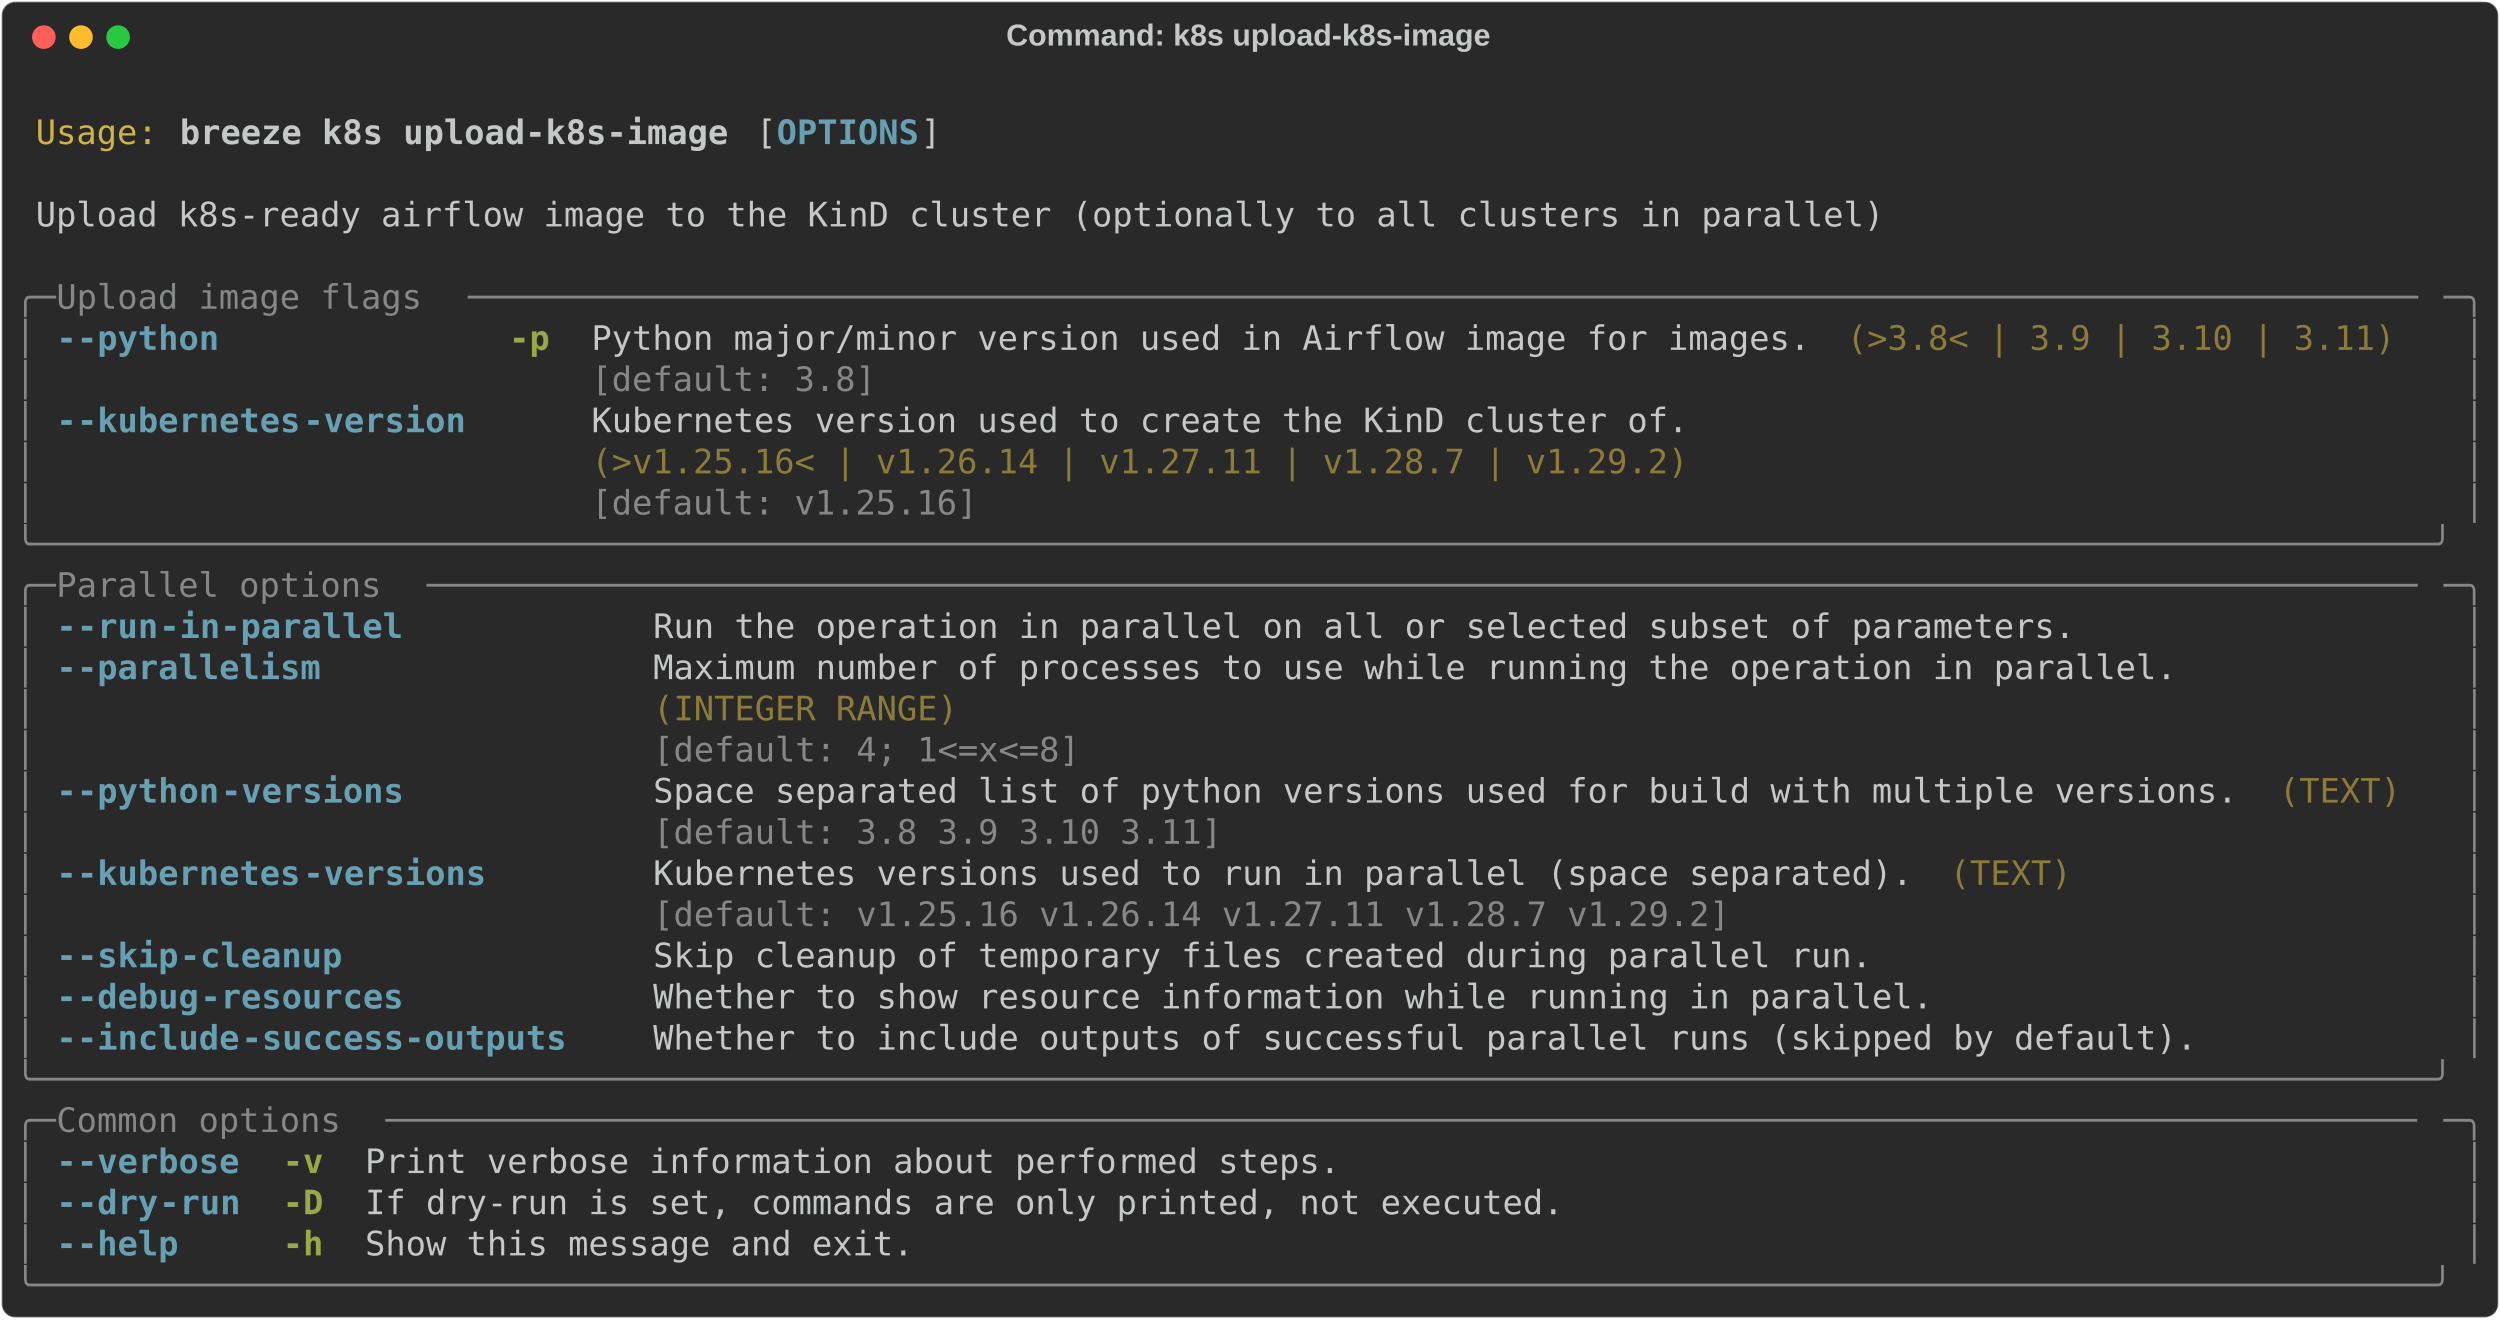
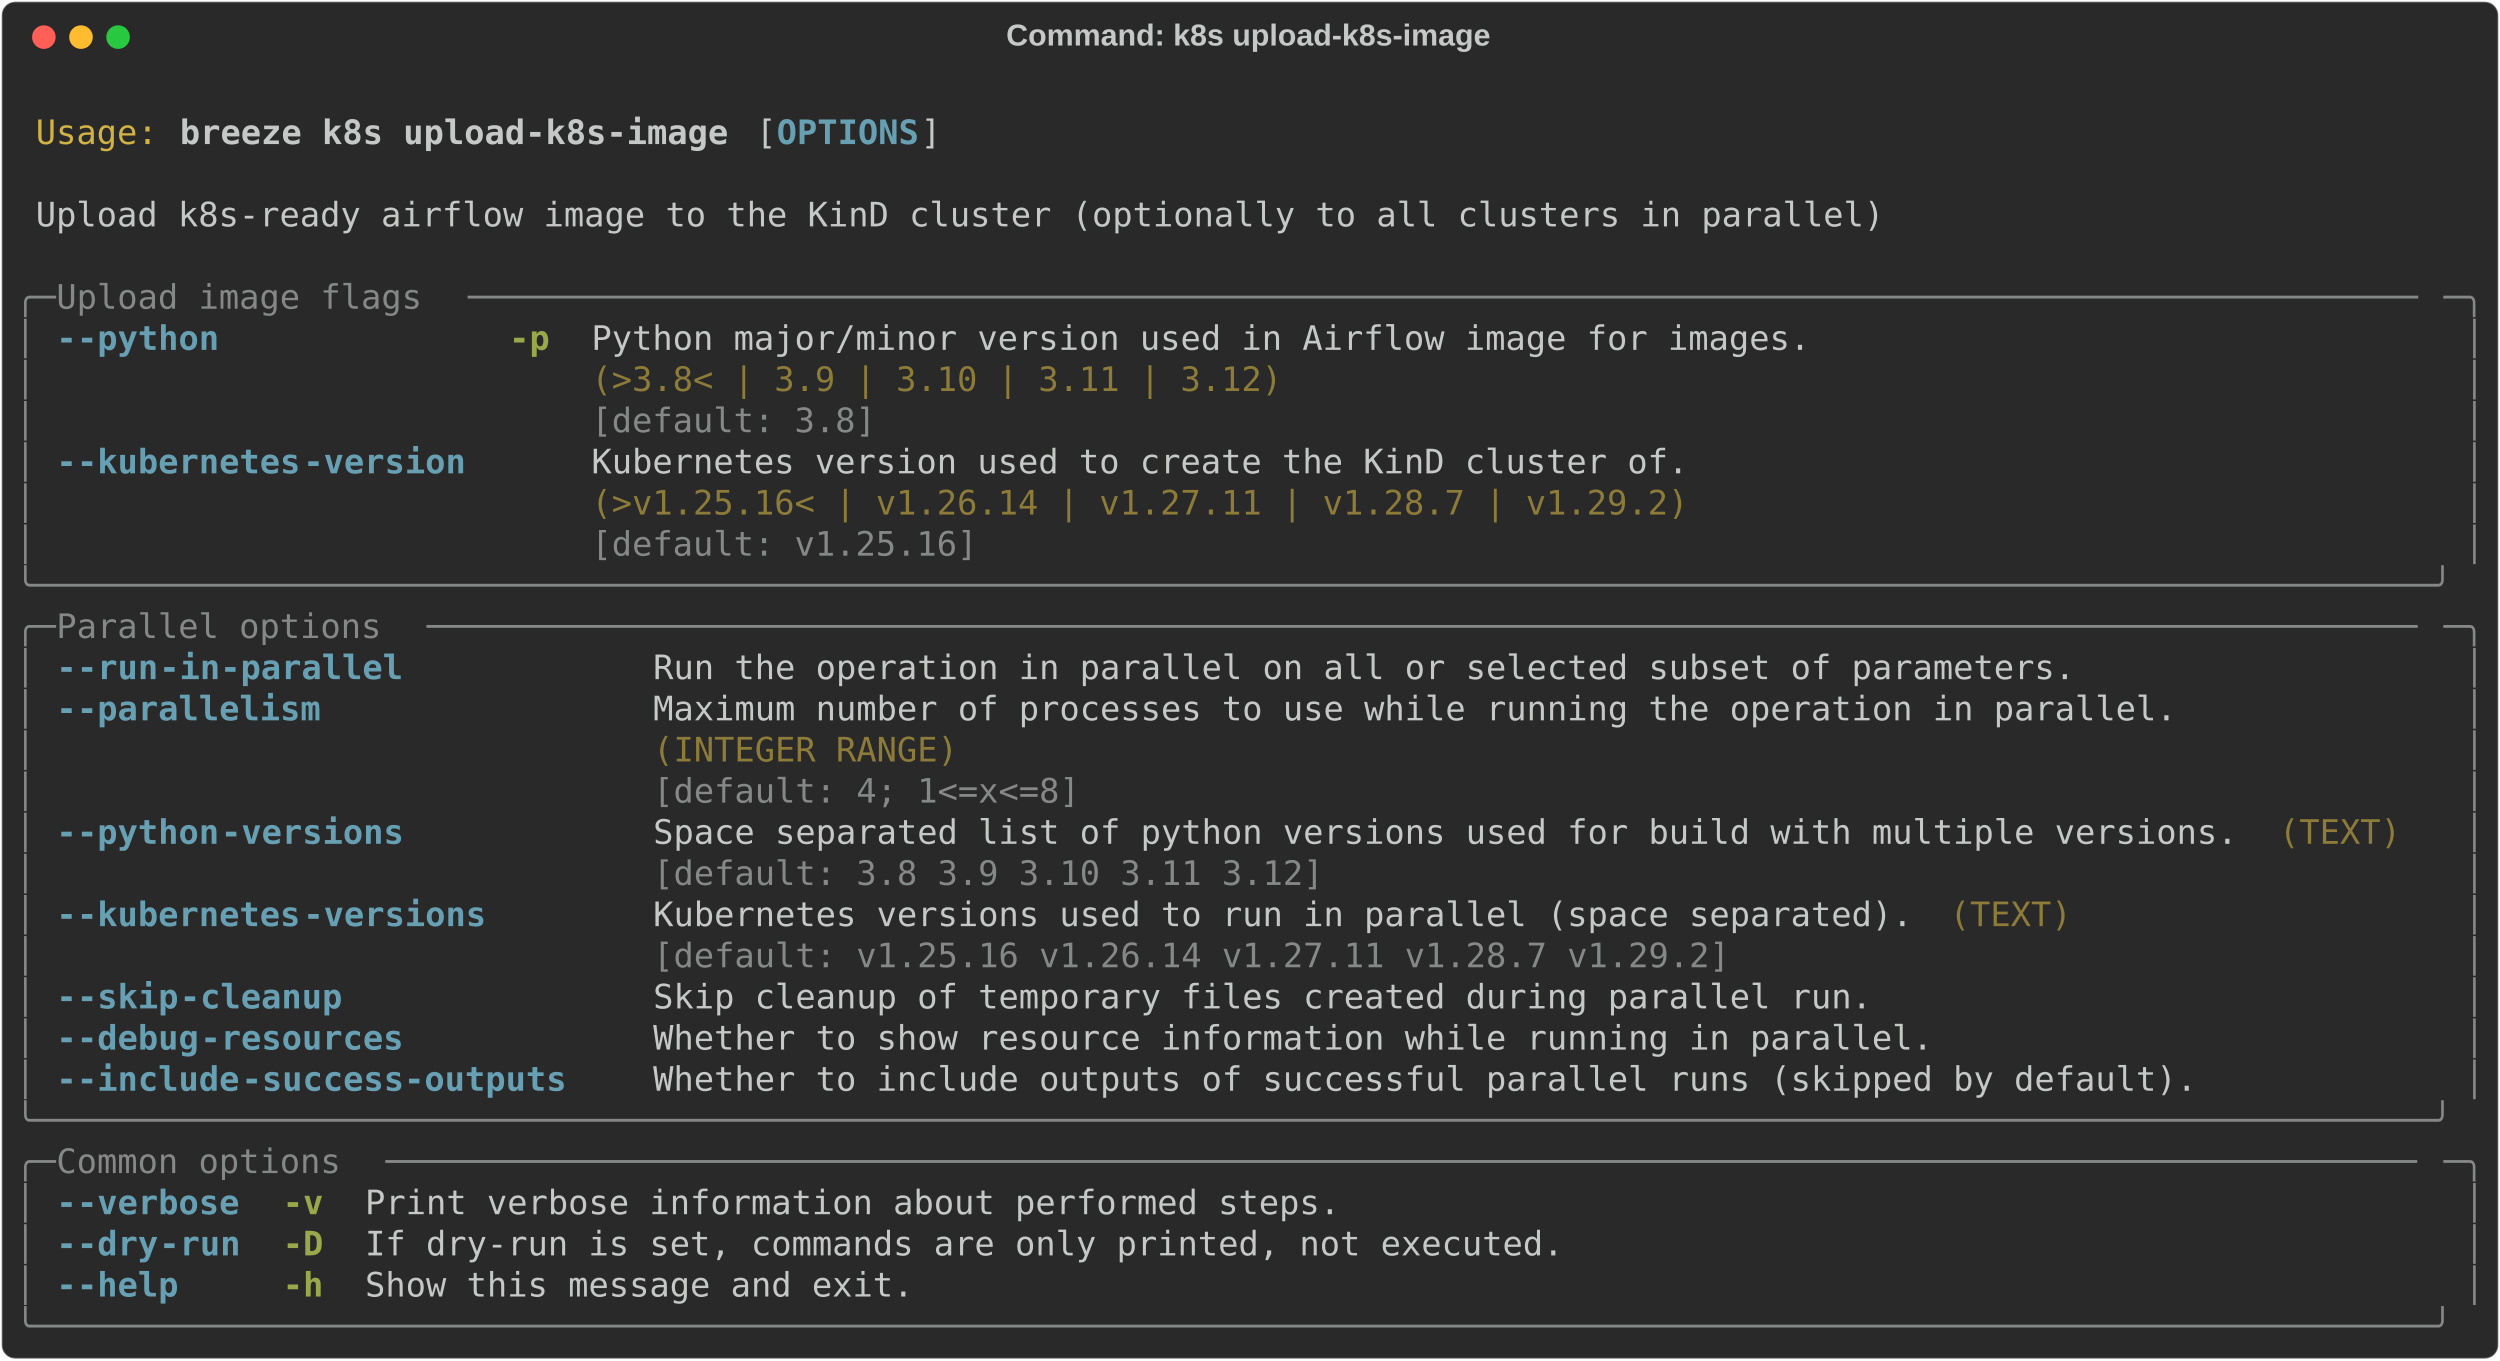
- <svg xmlns="http://www.w3.org/2000/svg" class="rich-terminal" viewBox="0 0 1482 782.0">
+ <svg xmlns="http://www.w3.org/2000/svg" class="rich-terminal" viewBox="0 0 1482 806.4">
  <style>

    @font-face {
        font-family: "Fira Code";
        src: local("FiraCode-Regular"),
                url("https://cdnjs.cloudflare.com/ajax/libs/firacode/6.2.0/woff2/FiraCode-Regular.woff2") format("woff2"),
                url("https://cdnjs.cloudflare.com/ajax/libs/firacode/6.2.0/woff/FiraCode-Regular.woff") format("woff");
        font-style: normal;
        font-weight: 400;
    }
    @font-face {
        font-family: "Fira Code";
        src: local("FiraCode-Bold"),
                url("https://cdnjs.cloudflare.com/ajax/libs/firacode/6.2.0/woff2/FiraCode-Bold.woff2") format("woff2"),
                url("https://cdnjs.cloudflare.com/ajax/libs/firacode/6.2.0/woff/FiraCode-Bold.woff") format("woff");
        font-style: bold;
        font-weight: 700;
    }

    .breeze-k8s-upload-k8s-image-matrix {
        font-family: Fira Code, monospace;
        font-size: 20px;
        line-height: 24.4px;
        font-variant-east-asian: full-width;
    }

    .breeze-k8s-upload-k8s-image-title {
        font-size: 18px;
        font-weight: bold;
        font-family: arial;
    }

    .breeze-k8s-upload-k8s-image-r1 { fill: #c5c8c6 }
.breeze-k8s-upload-k8s-image-r2 { fill: #d0b344 }
.breeze-k8s-upload-k8s-image-r3 { fill: #c5c8c6;font-weight: bold }
.breeze-k8s-upload-k8s-image-r4 { fill: #68a0b3;font-weight: bold }
.breeze-k8s-upload-k8s-image-r5 { fill: #868887 }
.breeze-k8s-upload-k8s-image-r6 { fill: #98a84b;font-weight: bold }
.breeze-k8s-upload-k8s-image-r7 { fill: #8d7b39 }
    </style>
  <defs>
    <clipPath id="breeze-k8s-upload-k8s-image-clip-terminal">
-       <rect x="0" y="0" width="1463.0" height="731.0" />
+       <rect x="0" y="0" width="1463.0" height="755.4" />
    </clipPath>
    <clipPath id="breeze-k8s-upload-k8s-image-line-0">
      <rect x="0" y="1.5" width="1464" height="24.65" />
    </clipPath>
    <clipPath id="breeze-k8s-upload-k8s-image-line-1">
      <rect x="0" y="25.9" width="1464" height="24.65" />
    </clipPath>
    <clipPath id="breeze-k8s-upload-k8s-image-line-2">
      <rect x="0" y="50.3" width="1464" height="24.65" />
    </clipPath>
    <clipPath id="breeze-k8s-upload-k8s-image-line-3">
      <rect x="0" y="74.7" width="1464" height="24.65" />
    </clipPath>
    <clipPath id="breeze-k8s-upload-k8s-image-line-4">
      <rect x="0" y="99.1" width="1464" height="24.65" />
    </clipPath>
    <clipPath id="breeze-k8s-upload-k8s-image-line-5">
      <rect x="0" y="123.5" width="1464" height="24.65" />
    </clipPath>
    <clipPath id="breeze-k8s-upload-k8s-image-line-6">
      <rect x="0" y="147.9" width="1464" height="24.65" />
    </clipPath>
    <clipPath id="breeze-k8s-upload-k8s-image-line-7">
      <rect x="0" y="172.3" width="1464" height="24.65" />
    </clipPath>
    <clipPath id="breeze-k8s-upload-k8s-image-line-8">
      <rect x="0" y="196.7" width="1464" height="24.65" />
    </clipPath>
    <clipPath id="breeze-k8s-upload-k8s-image-line-9">
      <rect x="0" y="221.1" width="1464" height="24.65" />
    </clipPath>
    <clipPath id="breeze-k8s-upload-k8s-image-line-10">
      <rect x="0" y="245.5" width="1464" height="24.65" />
    </clipPath>
    <clipPath id="breeze-k8s-upload-k8s-image-line-11">
      <rect x="0" y="269.9" width="1464" height="24.65" />
    </clipPath>
    <clipPath id="breeze-k8s-upload-k8s-image-line-12">
      <rect x="0" y="294.3" width="1464" height="24.65" />
    </clipPath>
    <clipPath id="breeze-k8s-upload-k8s-image-line-13">
      <rect x="0" y="318.7" width="1464" height="24.65" />
    </clipPath>
    <clipPath id="breeze-k8s-upload-k8s-image-line-14">
      <rect x="0" y="343.1" width="1464" height="24.65" />
    </clipPath>
    <clipPath id="breeze-k8s-upload-k8s-image-line-15">
      <rect x="0" y="367.5" width="1464" height="24.65" />
    </clipPath>
    <clipPath id="breeze-k8s-upload-k8s-image-line-16">
      <rect x="0" y="391.9" width="1464" height="24.65" />
    </clipPath>
    <clipPath id="breeze-k8s-upload-k8s-image-line-17">
      <rect x="0" y="416.3" width="1464" height="24.65" />
    </clipPath>
    <clipPath id="breeze-k8s-upload-k8s-image-line-18">
      <rect x="0" y="440.7" width="1464" height="24.65" />
    </clipPath>
    <clipPath id="breeze-k8s-upload-k8s-image-line-19">
      <rect x="0" y="465.1" width="1464" height="24.65" />
    </clipPath>
    <clipPath id="breeze-k8s-upload-k8s-image-line-20">
      <rect x="0" y="489.5" width="1464" height="24.65" />
    </clipPath>
    <clipPath id="breeze-k8s-upload-k8s-image-line-21">
      <rect x="0" y="513.9" width="1464" height="24.65" />
    </clipPath>
    <clipPath id="breeze-k8s-upload-k8s-image-line-22">
      <rect x="0" y="538.3" width="1464" height="24.65" />
    </clipPath>
    <clipPath id="breeze-k8s-upload-k8s-image-line-23">
      <rect x="0" y="562.7" width="1464" height="24.65" />
    </clipPath>
    <clipPath id="breeze-k8s-upload-k8s-image-line-24">
      <rect x="0" y="587.1" width="1464" height="24.65" />
    </clipPath>
    <clipPath id="breeze-k8s-upload-k8s-image-line-25">
      <rect x="0" y="611.5" width="1464" height="24.65" />
    </clipPath>
    <clipPath id="breeze-k8s-upload-k8s-image-line-26">
      <rect x="0" y="635.9" width="1464" height="24.65" />
    </clipPath>
    <clipPath id="breeze-k8s-upload-k8s-image-line-27">
      <rect x="0" y="660.3" width="1464" height="24.65" />
    </clipPath>
    <clipPath id="breeze-k8s-upload-k8s-image-line-28">
      <rect x="0" y="684.7" width="1464" height="24.65" />
    </clipPath>
+     <clipPath id="breeze-k8s-upload-k8s-image-line-29">
+       <rect x="0" y="709.1" width="1464" height="24.65" />
+     </clipPath>
  </defs>
-   <rect fill="#292929" stroke="rgba(255,255,255,0.35)" stroke-width="1" x="1" y="1" width="1480" height="780" rx="8" />
+   <rect fill="#292929" stroke="rgba(255,255,255,0.35)" stroke-width="1" x="1" y="1" width="1480" height="804.4" rx="8" />
  <text class="breeze-k8s-upload-k8s-image-title" fill="#c5c8c6" text-anchor="middle" x="740" y="27">Command: k8s upload-k8s-image</text>
  <g transform="translate(26,22)">
    <circle cx="0" cy="0" r="7" fill="#ff5f57" />
    <circle cx="22" cy="0" r="7" fill="#febc2e" />
    <circle cx="44" cy="0" r="7" fill="#28c840" />
  </g>
  <g transform="translate(9, 41)" clip-path="url(#breeze-k8s-upload-k8s-image-clip-terminal)">
    <g class="breeze-k8s-upload-k8s-image-matrix">
      <text class="breeze-k8s-upload-k8s-image-r1" x="1464" y="20" textLength="12.2" clip-path="url(#breeze-k8s-upload-k8s-image-line-0)">
</text>
      <text class="breeze-k8s-upload-k8s-image-r2" x="12.2" y="44.4" textLength="73.2" clip-path="url(#breeze-k8s-upload-k8s-image-line-1)">Usage:</text>
      <text class="breeze-k8s-upload-k8s-image-r3" x="97.6" y="44.4" textLength="329.4" clip-path="url(#breeze-k8s-upload-k8s-image-line-1)">breeze k8s upload-k8s-image</text>
      <text class="breeze-k8s-upload-k8s-image-r1" x="439.2" y="44.4" textLength="12.2" clip-path="url(#breeze-k8s-upload-k8s-image-line-1)">[</text>
      <text class="breeze-k8s-upload-k8s-image-r4" x="451.4" y="44.4" textLength="85.4" clip-path="url(#breeze-k8s-upload-k8s-image-line-1)">OPTIONS</text>
      <text class="breeze-k8s-upload-k8s-image-r1" x="536.8" y="44.4" textLength="12.2" clip-path="url(#breeze-k8s-upload-k8s-image-line-1)">]</text>
      <text class="breeze-k8s-upload-k8s-image-r1" x="1464" y="44.4" textLength="12.2" clip-path="url(#breeze-k8s-upload-k8s-image-line-1)">
</text>
      <text class="breeze-k8s-upload-k8s-image-r1" x="1464" y="68.8" textLength="12.2" clip-path="url(#breeze-k8s-upload-k8s-image-line-2)">
</text>
      <text class="breeze-k8s-upload-k8s-image-r1" x="12.2" y="93.2" textLength="1110.2" clip-path="url(#breeze-k8s-upload-k8s-image-line-3)">Upload k8s-ready airflow image to the KinD cluster (optionally to all clusters in parallel)</text>
      <text class="breeze-k8s-upload-k8s-image-r1" x="1464" y="93.2" textLength="12.2" clip-path="url(#breeze-k8s-upload-k8s-image-line-3)">
</text>
      <text class="breeze-k8s-upload-k8s-image-r1" x="1464" y="117.6" textLength="12.2" clip-path="url(#breeze-k8s-upload-k8s-image-line-4)">
</text>
      <text class="breeze-k8s-upload-k8s-image-r5" x="0" y="142" textLength="24.4" clip-path="url(#breeze-k8s-upload-k8s-image-line-5)">╭─</text>
      <text class="breeze-k8s-upload-k8s-image-r5" x="24.4" y="142" textLength="244" clip-path="url(#breeze-k8s-upload-k8s-image-line-5)"> Upload image flags </text>
      <text class="breeze-k8s-upload-k8s-image-r5" x="268.4" y="142" textLength="1171.2" clip-path="url(#breeze-k8s-upload-k8s-image-line-5)">────────────────────────────────────────────────────────────────────────────────────────────────</text>
      <text class="breeze-k8s-upload-k8s-image-r5" x="1439.6" y="142" textLength="24.4" clip-path="url(#breeze-k8s-upload-k8s-image-line-5)">─╮</text>
      <text class="breeze-k8s-upload-k8s-image-r1" x="1464" y="142" textLength="12.2" clip-path="url(#breeze-k8s-upload-k8s-image-line-5)">
</text>
      <text class="breeze-k8s-upload-k8s-image-r5" x="0" y="166.4" textLength="12.2" clip-path="url(#breeze-k8s-upload-k8s-image-line-6)">│</text>
      <text class="breeze-k8s-upload-k8s-image-r4" x="24.4" y="166.4" textLength="12.2" clip-path="url(#breeze-k8s-upload-k8s-image-line-6)">-</text>
      <text class="breeze-k8s-upload-k8s-image-r4" x="36.6" y="166.4" textLength="85.4" clip-path="url(#breeze-k8s-upload-k8s-image-line-6)">-python</text>
      <text class="breeze-k8s-upload-k8s-image-r6" x="292.8" y="166.4" textLength="24.4" clip-path="url(#breeze-k8s-upload-k8s-image-line-6)">-p</text>
      <text class="breeze-k8s-upload-k8s-image-r1" x="341.6" y="166.4" textLength="732" clip-path="url(#breeze-k8s-upload-k8s-image-line-6)">Python major/minor version used in Airflow image for images.</text>
-       <text class="breeze-k8s-upload-k8s-image-r7" x="1085.8" y="166.4" textLength="329.4" clip-path="url(#breeze-k8s-upload-k8s-image-line-6)">(&gt;3.8&lt; | 3.9 | 3.10 | 3.11)</text>
      <text class="breeze-k8s-upload-k8s-image-r5" x="1451.8" y="166.4" textLength="12.2" clip-path="url(#breeze-k8s-upload-k8s-image-line-6)">│</text>
      <text class="breeze-k8s-upload-k8s-image-r1" x="1464" y="166.4" textLength="12.2" clip-path="url(#breeze-k8s-upload-k8s-image-line-6)">
</text>
      <text class="breeze-k8s-upload-k8s-image-r5" x="0" y="190.8" textLength="12.2" clip-path="url(#breeze-k8s-upload-k8s-image-line-7)">│</text>
-       <text class="breeze-k8s-upload-k8s-image-r5" x="341.6" y="190.8" textLength="732" clip-path="url(#breeze-k8s-upload-k8s-image-line-7)">[default: 3.8]                                              </text>
+       <text class="breeze-k8s-upload-k8s-image-r7" x="341.6" y="190.8" textLength="732" clip-path="url(#breeze-k8s-upload-k8s-image-line-7)">(&gt;3.8&lt; | 3.9 | 3.10 | 3.11 | 3.12)                          </text>
      <text class="breeze-k8s-upload-k8s-image-r5" x="1451.8" y="190.8" textLength="12.2" clip-path="url(#breeze-k8s-upload-k8s-image-line-7)">│</text>
      <text class="breeze-k8s-upload-k8s-image-r1" x="1464" y="190.8" textLength="12.2" clip-path="url(#breeze-k8s-upload-k8s-image-line-7)">
</text>
      <text class="breeze-k8s-upload-k8s-image-r5" x="0" y="215.2" textLength="12.2" clip-path="url(#breeze-k8s-upload-k8s-image-line-8)">│</text>
-       <text class="breeze-k8s-upload-k8s-image-r4" x="24.4" y="215.2" textLength="12.2" clip-path="url(#breeze-k8s-upload-k8s-image-line-8)">-</text>
-       <text class="breeze-k8s-upload-k8s-image-r4" x="36.6" y="215.2" textLength="134.2" clip-path="url(#breeze-k8s-upload-k8s-image-line-8)">-kubernetes</text>
-       <text class="breeze-k8s-upload-k8s-image-r4" x="170.8" y="215.2" textLength="97.6" clip-path="url(#breeze-k8s-upload-k8s-image-line-8)">-version</text>
-       <text class="breeze-k8s-upload-k8s-image-r1" x="341.6" y="215.2" textLength="658.8" clip-path="url(#breeze-k8s-upload-k8s-image-line-8)">Kubernetes version used to create the KinD cluster of.</text>
+       <text class="breeze-k8s-upload-k8s-image-r5" x="341.6" y="215.2" textLength="732" clip-path="url(#breeze-k8s-upload-k8s-image-line-8)">[default: 3.8]                                              </text>
      <text class="breeze-k8s-upload-k8s-image-r5" x="1451.8" y="215.2" textLength="12.2" clip-path="url(#breeze-k8s-upload-k8s-image-line-8)">│</text>
      <text class="breeze-k8s-upload-k8s-image-r1" x="1464" y="215.2" textLength="12.2" clip-path="url(#breeze-k8s-upload-k8s-image-line-8)">
</text>
      <text class="breeze-k8s-upload-k8s-image-r5" x="0" y="239.6" textLength="12.2" clip-path="url(#breeze-k8s-upload-k8s-image-line-9)">│</text>
-       <text class="breeze-k8s-upload-k8s-image-r7" x="341.6" y="239.6" textLength="658.8" clip-path="url(#breeze-k8s-upload-k8s-image-line-9)">(&gt;v1.25.16&lt; | v1.26.14 | v1.27.11 | v1.28.7 | v1.29.2)</text>
+       <text class="breeze-k8s-upload-k8s-image-r4" x="24.4" y="239.6" textLength="12.2" clip-path="url(#breeze-k8s-upload-k8s-image-line-9)">-</text>
+       <text class="breeze-k8s-upload-k8s-image-r4" x="36.6" y="239.6" textLength="134.2" clip-path="url(#breeze-k8s-upload-k8s-image-line-9)">-kubernetes</text>
+       <text class="breeze-k8s-upload-k8s-image-r4" x="170.8" y="239.6" textLength="97.6" clip-path="url(#breeze-k8s-upload-k8s-image-line-9)">-version</text>
+       <text class="breeze-k8s-upload-k8s-image-r1" x="341.6" y="239.6" textLength="658.8" clip-path="url(#breeze-k8s-upload-k8s-image-line-9)">Kubernetes version used to create the KinD cluster of.</text>
      <text class="breeze-k8s-upload-k8s-image-r5" x="1451.8" y="239.6" textLength="12.2" clip-path="url(#breeze-k8s-upload-k8s-image-line-9)">│</text>
      <text class="breeze-k8s-upload-k8s-image-r1" x="1464" y="239.6" textLength="12.2" clip-path="url(#breeze-k8s-upload-k8s-image-line-9)">
</text>
      <text class="breeze-k8s-upload-k8s-image-r5" x="0" y="264" textLength="12.2" clip-path="url(#breeze-k8s-upload-k8s-image-line-10)">│</text>
-       <text class="breeze-k8s-upload-k8s-image-r5" x="341.6" y="264" textLength="658.8" clip-path="url(#breeze-k8s-upload-k8s-image-line-10)">[default: v1.25.16]                                   </text>
+       <text class="breeze-k8s-upload-k8s-image-r7" x="341.6" y="264" textLength="658.8" clip-path="url(#breeze-k8s-upload-k8s-image-line-10)">(&gt;v1.25.16&lt; | v1.26.14 | v1.27.11 | v1.28.7 | v1.29.2)</text>
      <text class="breeze-k8s-upload-k8s-image-r5" x="1451.8" y="264" textLength="12.2" clip-path="url(#breeze-k8s-upload-k8s-image-line-10)">│</text>
      <text class="breeze-k8s-upload-k8s-image-r1" x="1464" y="264" textLength="12.2" clip-path="url(#breeze-k8s-upload-k8s-image-line-10)">
</text>
-       <text class="breeze-k8s-upload-k8s-image-r5" x="0" y="288.4" textLength="1464" clip-path="url(#breeze-k8s-upload-k8s-image-line-11)">╰──────────────────────────────────────────────────────────────────────────────────────────────────────────────────────╯</text>
+       <text class="breeze-k8s-upload-k8s-image-r5" x="0" y="288.4" textLength="12.2" clip-path="url(#breeze-k8s-upload-k8s-image-line-11)">│</text>
+       <text class="breeze-k8s-upload-k8s-image-r5" x="341.6" y="288.4" textLength="658.8" clip-path="url(#breeze-k8s-upload-k8s-image-line-11)">[default: v1.25.16]                                   </text>
+       <text class="breeze-k8s-upload-k8s-image-r5" x="1451.8" y="288.4" textLength="12.2" clip-path="url(#breeze-k8s-upload-k8s-image-line-11)">│</text>
      <text class="breeze-k8s-upload-k8s-image-r1" x="1464" y="288.4" textLength="12.2" clip-path="url(#breeze-k8s-upload-k8s-image-line-11)">
</text>
-       <text class="breeze-k8s-upload-k8s-image-r5" x="0" y="312.8" textLength="24.4" clip-path="url(#breeze-k8s-upload-k8s-image-line-12)">╭─</text>
-       <text class="breeze-k8s-upload-k8s-image-r5" x="24.4" y="312.8" textLength="219.6" clip-path="url(#breeze-k8s-upload-k8s-image-line-12)"> Parallel options </text>
-       <text class="breeze-k8s-upload-k8s-image-r5" x="244" y="312.8" textLength="1195.6" clip-path="url(#breeze-k8s-upload-k8s-image-line-12)">──────────────────────────────────────────────────────────────────────────────────────────────────</text>
-       <text class="breeze-k8s-upload-k8s-image-r5" x="1439.6" y="312.8" textLength="24.4" clip-path="url(#breeze-k8s-upload-k8s-image-line-12)">─╮</text>
+       <text class="breeze-k8s-upload-k8s-image-r5" x="0" y="312.8" textLength="1464" clip-path="url(#breeze-k8s-upload-k8s-image-line-12)">╰──────────────────────────────────────────────────────────────────────────────────────────────────────────────────────╯</text>
      <text class="breeze-k8s-upload-k8s-image-r1" x="1464" y="312.8" textLength="12.2" clip-path="url(#breeze-k8s-upload-k8s-image-line-12)">
</text>
-       <text class="breeze-k8s-upload-k8s-image-r5" x="0" y="337.2" textLength="12.2" clip-path="url(#breeze-k8s-upload-k8s-image-line-13)">│</text>
-       <text class="breeze-k8s-upload-k8s-image-r4" x="24.4" y="337.2" textLength="12.2" clip-path="url(#breeze-k8s-upload-k8s-image-line-13)">-</text>
-       <text class="breeze-k8s-upload-k8s-image-r4" x="36.6" y="337.2" textLength="48.8" clip-path="url(#breeze-k8s-upload-k8s-image-line-13)">-run</text>
-       <text class="breeze-k8s-upload-k8s-image-r4" x="85.4" y="337.2" textLength="146.4" clip-path="url(#breeze-k8s-upload-k8s-image-line-13)">-in-parallel</text>
-       <text class="breeze-k8s-upload-k8s-image-r1" x="378.2" y="337.2" textLength="854" clip-path="url(#breeze-k8s-upload-k8s-image-line-13)">Run the operation in parallel on all or selected subset of parameters.</text>
-       <text class="breeze-k8s-upload-k8s-image-r5" x="1451.8" y="337.2" textLength="12.2" clip-path="url(#breeze-k8s-upload-k8s-image-line-13)">│</text>
+       <text class="breeze-k8s-upload-k8s-image-r5" x="0" y="337.2" textLength="24.4" clip-path="url(#breeze-k8s-upload-k8s-image-line-13)">╭─</text>
+       <text class="breeze-k8s-upload-k8s-image-r5" x="24.4" y="337.2" textLength="219.6" clip-path="url(#breeze-k8s-upload-k8s-image-line-13)"> Parallel options </text>
+       <text class="breeze-k8s-upload-k8s-image-r5" x="244" y="337.2" textLength="1195.6" clip-path="url(#breeze-k8s-upload-k8s-image-line-13)">──────────────────────────────────────────────────────────────────────────────────────────────────</text>
+       <text class="breeze-k8s-upload-k8s-image-r5" x="1439.6" y="337.2" textLength="24.4" clip-path="url(#breeze-k8s-upload-k8s-image-line-13)">─╮</text>
      <text class="breeze-k8s-upload-k8s-image-r1" x="1464" y="337.2" textLength="12.2" clip-path="url(#breeze-k8s-upload-k8s-image-line-13)">
</text>
      <text class="breeze-k8s-upload-k8s-image-r5" x="0" y="361.6" textLength="12.2" clip-path="url(#breeze-k8s-upload-k8s-image-line-14)">│</text>
      <text class="breeze-k8s-upload-k8s-image-r4" x="24.4" y="361.6" textLength="12.2" clip-path="url(#breeze-k8s-upload-k8s-image-line-14)">-</text>
-       <text class="breeze-k8s-upload-k8s-image-r4" x="36.6" y="361.6" textLength="146.4" clip-path="url(#breeze-k8s-upload-k8s-image-line-14)">-parallelism</text>
-       <text class="breeze-k8s-upload-k8s-image-r1" x="378.2" y="361.6" textLength="915" clip-path="url(#breeze-k8s-upload-k8s-image-line-14)">Maximum number of processes to use while running the operation in parallel.</text>
+       <text class="breeze-k8s-upload-k8s-image-r4" x="36.6" y="361.6" textLength="48.8" clip-path="url(#breeze-k8s-upload-k8s-image-line-14)">-run</text>
+       <text class="breeze-k8s-upload-k8s-image-r4" x="85.4" y="361.6" textLength="146.4" clip-path="url(#breeze-k8s-upload-k8s-image-line-14)">-in-parallel</text>
+       <text class="breeze-k8s-upload-k8s-image-r1" x="378.2" y="361.6" textLength="854" clip-path="url(#breeze-k8s-upload-k8s-image-line-14)">Run the operation in parallel on all or selected subset of parameters.</text>
      <text class="breeze-k8s-upload-k8s-image-r5" x="1451.8" y="361.6" textLength="12.2" clip-path="url(#breeze-k8s-upload-k8s-image-line-14)">│</text>
      <text class="breeze-k8s-upload-k8s-image-r1" x="1464" y="361.6" textLength="12.2" clip-path="url(#breeze-k8s-upload-k8s-image-line-14)">
</text>
      <text class="breeze-k8s-upload-k8s-image-r5" x="0" y="386" textLength="12.2" clip-path="url(#breeze-k8s-upload-k8s-image-line-15)">│</text>
-       <text class="breeze-k8s-upload-k8s-image-r7" x="378.2" y="386" textLength="915" clip-path="url(#breeze-k8s-upload-k8s-image-line-15)">(INTEGER RANGE)                                                            </text>
+       <text class="breeze-k8s-upload-k8s-image-r4" x="24.4" y="386" textLength="12.2" clip-path="url(#breeze-k8s-upload-k8s-image-line-15)">-</text>
+       <text class="breeze-k8s-upload-k8s-image-r4" x="36.6" y="386" textLength="146.4" clip-path="url(#breeze-k8s-upload-k8s-image-line-15)">-parallelism</text>
+       <text class="breeze-k8s-upload-k8s-image-r1" x="378.2" y="386" textLength="915" clip-path="url(#breeze-k8s-upload-k8s-image-line-15)">Maximum number of processes to use while running the operation in parallel.</text>
      <text class="breeze-k8s-upload-k8s-image-r5" x="1451.8" y="386" textLength="12.2" clip-path="url(#breeze-k8s-upload-k8s-image-line-15)">│</text>
      <text class="breeze-k8s-upload-k8s-image-r1" x="1464" y="386" textLength="12.2" clip-path="url(#breeze-k8s-upload-k8s-image-line-15)">
</text>
      <text class="breeze-k8s-upload-k8s-image-r5" x="0" y="410.4" textLength="12.2" clip-path="url(#breeze-k8s-upload-k8s-image-line-16)">│</text>
-       <text class="breeze-k8s-upload-k8s-image-r5" x="378.2" y="410.4" textLength="915" clip-path="url(#breeze-k8s-upload-k8s-image-line-16)">[default: 4; 1&lt;=x&lt;=8]                                                      </text>
+       <text class="breeze-k8s-upload-k8s-image-r7" x="378.2" y="410.4" textLength="915" clip-path="url(#breeze-k8s-upload-k8s-image-line-16)">(INTEGER RANGE)                                                            </text>
      <text class="breeze-k8s-upload-k8s-image-r5" x="1451.8" y="410.4" textLength="12.2" clip-path="url(#breeze-k8s-upload-k8s-image-line-16)">│</text>
      <text class="breeze-k8s-upload-k8s-image-r1" x="1464" y="410.4" textLength="12.2" clip-path="url(#breeze-k8s-upload-k8s-image-line-16)">
</text>
      <text class="breeze-k8s-upload-k8s-image-r5" x="0" y="434.8" textLength="12.2" clip-path="url(#breeze-k8s-upload-k8s-image-line-17)">│</text>
-       <text class="breeze-k8s-upload-k8s-image-r4" x="24.4" y="434.8" textLength="12.2" clip-path="url(#breeze-k8s-upload-k8s-image-line-17)">-</text>
-       <text class="breeze-k8s-upload-k8s-image-r4" x="36.6" y="434.8" textLength="85.4" clip-path="url(#breeze-k8s-upload-k8s-image-line-17)">-python</text>
-       <text class="breeze-k8s-upload-k8s-image-r4" x="122" y="434.8" textLength="109.8" clip-path="url(#breeze-k8s-upload-k8s-image-line-17)">-versions</text>
-       <text class="breeze-k8s-upload-k8s-image-r1" x="378.2" y="434.8" textLength="951.6" clip-path="url(#breeze-k8s-upload-k8s-image-line-17)">Space separated list of python versions used for build with multiple versions.</text>
-       <text class="breeze-k8s-upload-k8s-image-r7" x="1342" y="434.8" textLength="73.2" clip-path="url(#breeze-k8s-upload-k8s-image-line-17)">(TEXT)</text>
+       <text class="breeze-k8s-upload-k8s-image-r5" x="378.2" y="434.8" textLength="915" clip-path="url(#breeze-k8s-upload-k8s-image-line-17)">[default: 4; 1&lt;=x&lt;=8]                                                      </text>
      <text class="breeze-k8s-upload-k8s-image-r5" x="1451.8" y="434.8" textLength="12.2" clip-path="url(#breeze-k8s-upload-k8s-image-line-17)">│</text>
      <text class="breeze-k8s-upload-k8s-image-r1" x="1464" y="434.8" textLength="12.2" clip-path="url(#breeze-k8s-upload-k8s-image-line-17)">
</text>
      <text class="breeze-k8s-upload-k8s-image-r5" x="0" y="459.2" textLength="12.2" clip-path="url(#breeze-k8s-upload-k8s-image-line-18)">│</text>
-       <text class="breeze-k8s-upload-k8s-image-r5" x="378.2" y="459.2" textLength="951.6" clip-path="url(#breeze-k8s-upload-k8s-image-line-18)">[default: 3.8 3.9 3.10 3.11]                                                  </text>
+       <text class="breeze-k8s-upload-k8s-image-r4" x="24.4" y="459.2" textLength="12.2" clip-path="url(#breeze-k8s-upload-k8s-image-line-18)">-</text>
+       <text class="breeze-k8s-upload-k8s-image-r4" x="36.6" y="459.2" textLength="85.4" clip-path="url(#breeze-k8s-upload-k8s-image-line-18)">-python</text>
+       <text class="breeze-k8s-upload-k8s-image-r4" x="122" y="459.2" textLength="109.8" clip-path="url(#breeze-k8s-upload-k8s-image-line-18)">-versions</text>
+       <text class="breeze-k8s-upload-k8s-image-r1" x="378.2" y="459.2" textLength="951.6" clip-path="url(#breeze-k8s-upload-k8s-image-line-18)">Space separated list of python versions used for build with multiple versions.</text>
+       <text class="breeze-k8s-upload-k8s-image-r7" x="1342" y="459.2" textLength="73.2" clip-path="url(#breeze-k8s-upload-k8s-image-line-18)">(TEXT)</text>
      <text class="breeze-k8s-upload-k8s-image-r5" x="1451.8" y="459.2" textLength="12.2" clip-path="url(#breeze-k8s-upload-k8s-image-line-18)">│</text>
      <text class="breeze-k8s-upload-k8s-image-r1" x="1464" y="459.2" textLength="12.2" clip-path="url(#breeze-k8s-upload-k8s-image-line-18)">
</text>
      <text class="breeze-k8s-upload-k8s-image-r5" x="0" y="483.6" textLength="12.2" clip-path="url(#breeze-k8s-upload-k8s-image-line-19)">│</text>
-       <text class="breeze-k8s-upload-k8s-image-r4" x="24.4" y="483.6" textLength="12.2" clip-path="url(#breeze-k8s-upload-k8s-image-line-19)">-</text>
-       <text class="breeze-k8s-upload-k8s-image-r4" x="36.6" y="483.6" textLength="134.2" clip-path="url(#breeze-k8s-upload-k8s-image-line-19)">-kubernetes</text>
-       <text class="breeze-k8s-upload-k8s-image-r4" x="170.8" y="483.6" textLength="109.8" clip-path="url(#breeze-k8s-upload-k8s-image-line-19)">-versions</text>
-       <text class="breeze-k8s-upload-k8s-image-r1" x="378.2" y="483.6" textLength="756.4" clip-path="url(#breeze-k8s-upload-k8s-image-line-19)">Kubernetes versions used to run in parallel (space separated).</text>
-       <text class="breeze-k8s-upload-k8s-image-r7" x="1146.8" y="483.6" textLength="73.2" clip-path="url(#breeze-k8s-upload-k8s-image-line-19)">(TEXT)</text>
+       <text class="breeze-k8s-upload-k8s-image-r5" x="378.2" y="483.6" textLength="951.6" clip-path="url(#breeze-k8s-upload-k8s-image-line-19)">[default: 3.8 3.9 3.10 3.11 3.12]                                             </text>
      <text class="breeze-k8s-upload-k8s-image-r5" x="1451.8" y="483.6" textLength="12.2" clip-path="url(#breeze-k8s-upload-k8s-image-line-19)">│</text>
      <text class="breeze-k8s-upload-k8s-image-r1" x="1464" y="483.6" textLength="12.2" clip-path="url(#breeze-k8s-upload-k8s-image-line-19)">
</text>
      <text class="breeze-k8s-upload-k8s-image-r5" x="0" y="508" textLength="12.2" clip-path="url(#breeze-k8s-upload-k8s-image-line-20)">│</text>
-       <text class="breeze-k8s-upload-k8s-image-r5" x="378.2" y="508" textLength="756.4" clip-path="url(#breeze-k8s-upload-k8s-image-line-20)">[default: v1.25.16 v1.26.14 v1.27.11 v1.28.7 v1.29.2]         </text>
+       <text class="breeze-k8s-upload-k8s-image-r4" x="24.4" y="508" textLength="12.2" clip-path="url(#breeze-k8s-upload-k8s-image-line-20)">-</text>
+       <text class="breeze-k8s-upload-k8s-image-r4" x="36.6" y="508" textLength="134.2" clip-path="url(#breeze-k8s-upload-k8s-image-line-20)">-kubernetes</text>
+       <text class="breeze-k8s-upload-k8s-image-r4" x="170.8" y="508" textLength="109.8" clip-path="url(#breeze-k8s-upload-k8s-image-line-20)">-versions</text>
+       <text class="breeze-k8s-upload-k8s-image-r1" x="378.2" y="508" textLength="756.4" clip-path="url(#breeze-k8s-upload-k8s-image-line-20)">Kubernetes versions used to run in parallel (space separated).</text>
+       <text class="breeze-k8s-upload-k8s-image-r7" x="1146.8" y="508" textLength="73.2" clip-path="url(#breeze-k8s-upload-k8s-image-line-20)">(TEXT)</text>
      <text class="breeze-k8s-upload-k8s-image-r5" x="1451.8" y="508" textLength="12.2" clip-path="url(#breeze-k8s-upload-k8s-image-line-20)">│</text>
      <text class="breeze-k8s-upload-k8s-image-r1" x="1464" y="508" textLength="12.2" clip-path="url(#breeze-k8s-upload-k8s-image-line-20)">
</text>
      <text class="breeze-k8s-upload-k8s-image-r5" x="0" y="532.4" textLength="12.2" clip-path="url(#breeze-k8s-upload-k8s-image-line-21)">│</text>
-       <text class="breeze-k8s-upload-k8s-image-r4" x="24.4" y="532.4" textLength="12.2" clip-path="url(#breeze-k8s-upload-k8s-image-line-21)">-</text>
-       <text class="breeze-k8s-upload-k8s-image-r4" x="36.6" y="532.4" textLength="61" clip-path="url(#breeze-k8s-upload-k8s-image-line-21)">-skip</text>
-       <text class="breeze-k8s-upload-k8s-image-r4" x="97.6" y="532.4" textLength="97.6" clip-path="url(#breeze-k8s-upload-k8s-image-line-21)">-cleanup</text>
-       <text class="breeze-k8s-upload-k8s-image-r1" x="378.2" y="532.4" textLength="732" clip-path="url(#breeze-k8s-upload-k8s-image-line-21)">Skip cleanup of temporary files created during parallel run.</text>
+       <text class="breeze-k8s-upload-k8s-image-r5" x="378.2" y="532.4" textLength="756.4" clip-path="url(#breeze-k8s-upload-k8s-image-line-21)">[default: v1.25.16 v1.26.14 v1.27.11 v1.28.7 v1.29.2]         </text>
      <text class="breeze-k8s-upload-k8s-image-r5" x="1451.8" y="532.4" textLength="12.2" clip-path="url(#breeze-k8s-upload-k8s-image-line-21)">│</text>
      <text class="breeze-k8s-upload-k8s-image-r1" x="1464" y="532.4" textLength="12.2" clip-path="url(#breeze-k8s-upload-k8s-image-line-21)">
</text>
      <text class="breeze-k8s-upload-k8s-image-r5" x="0" y="556.8" textLength="12.2" clip-path="url(#breeze-k8s-upload-k8s-image-line-22)">│</text>
      <text class="breeze-k8s-upload-k8s-image-r4" x="24.4" y="556.8" textLength="12.2" clip-path="url(#breeze-k8s-upload-k8s-image-line-22)">-</text>
-       <text class="breeze-k8s-upload-k8s-image-r4" x="36.6" y="556.8" textLength="73.2" clip-path="url(#breeze-k8s-upload-k8s-image-line-22)">-debug</text>
-       <text class="breeze-k8s-upload-k8s-image-r4" x="109.8" y="556.8" textLength="122" clip-path="url(#breeze-k8s-upload-k8s-image-line-22)">-resources</text>
-       <text class="breeze-k8s-upload-k8s-image-r1" x="378.2" y="556.8" textLength="768.6" clip-path="url(#breeze-k8s-upload-k8s-image-line-22)">Whether to show resource information while running in parallel.</text>
+       <text class="breeze-k8s-upload-k8s-image-r4" x="36.6" y="556.8" textLength="61" clip-path="url(#breeze-k8s-upload-k8s-image-line-22)">-skip</text>
+       <text class="breeze-k8s-upload-k8s-image-r4" x="97.6" y="556.8" textLength="97.6" clip-path="url(#breeze-k8s-upload-k8s-image-line-22)">-cleanup</text>
+       <text class="breeze-k8s-upload-k8s-image-r1" x="378.2" y="556.8" textLength="732" clip-path="url(#breeze-k8s-upload-k8s-image-line-22)">Skip cleanup of temporary files created during parallel run.</text>
      <text class="breeze-k8s-upload-k8s-image-r5" x="1451.8" y="556.8" textLength="12.2" clip-path="url(#breeze-k8s-upload-k8s-image-line-22)">│</text>
      <text class="breeze-k8s-upload-k8s-image-r1" x="1464" y="556.8" textLength="12.2" clip-path="url(#breeze-k8s-upload-k8s-image-line-22)">
</text>
      <text class="breeze-k8s-upload-k8s-image-r5" x="0" y="581.2" textLength="12.2" clip-path="url(#breeze-k8s-upload-k8s-image-line-23)">│</text>
      <text class="breeze-k8s-upload-k8s-image-r4" x="24.4" y="581.2" textLength="12.2" clip-path="url(#breeze-k8s-upload-k8s-image-line-23)">-</text>
-       <text class="breeze-k8s-upload-k8s-image-r4" x="36.6" y="581.2" textLength="97.6" clip-path="url(#breeze-k8s-upload-k8s-image-line-23)">-include</text>
-       <text class="breeze-k8s-upload-k8s-image-r4" x="134.2" y="581.2" textLength="195.2" clip-path="url(#breeze-k8s-upload-k8s-image-line-23)">-success-outputs</text>
-       <text class="breeze-k8s-upload-k8s-image-r1" x="378.2" y="581.2" textLength="927.2" clip-path="url(#breeze-k8s-upload-k8s-image-line-23)">Whether to include outputs of successful parallel runs (skipped by default).</text>
+       <text class="breeze-k8s-upload-k8s-image-r4" x="36.6" y="581.2" textLength="73.2" clip-path="url(#breeze-k8s-upload-k8s-image-line-23)">-debug</text>
+       <text class="breeze-k8s-upload-k8s-image-r4" x="109.8" y="581.2" textLength="122" clip-path="url(#breeze-k8s-upload-k8s-image-line-23)">-resources</text>
+       <text class="breeze-k8s-upload-k8s-image-r1" x="378.2" y="581.2" textLength="768.6" clip-path="url(#breeze-k8s-upload-k8s-image-line-23)">Whether to show resource information while running in parallel.</text>
      <text class="breeze-k8s-upload-k8s-image-r5" x="1451.8" y="581.2" textLength="12.2" clip-path="url(#breeze-k8s-upload-k8s-image-line-23)">│</text>
      <text class="breeze-k8s-upload-k8s-image-r1" x="1464" y="581.2" textLength="12.2" clip-path="url(#breeze-k8s-upload-k8s-image-line-23)">
</text>
-       <text class="breeze-k8s-upload-k8s-image-r5" x="0" y="605.6" textLength="1464" clip-path="url(#breeze-k8s-upload-k8s-image-line-24)">╰──────────────────────────────────────────────────────────────────────────────────────────────────────────────────────╯</text>
+       <text class="breeze-k8s-upload-k8s-image-r5" x="0" y="605.6" textLength="12.2" clip-path="url(#breeze-k8s-upload-k8s-image-line-24)">│</text>
+       <text class="breeze-k8s-upload-k8s-image-r4" x="24.4" y="605.6" textLength="12.2" clip-path="url(#breeze-k8s-upload-k8s-image-line-24)">-</text>
+       <text class="breeze-k8s-upload-k8s-image-r4" x="36.6" y="605.6" textLength="97.6" clip-path="url(#breeze-k8s-upload-k8s-image-line-24)">-include</text>
+       <text class="breeze-k8s-upload-k8s-image-r4" x="134.2" y="605.6" textLength="195.2" clip-path="url(#breeze-k8s-upload-k8s-image-line-24)">-success-outputs</text>
+       <text class="breeze-k8s-upload-k8s-image-r1" x="378.2" y="605.6" textLength="927.2" clip-path="url(#breeze-k8s-upload-k8s-image-line-24)">Whether to include outputs of successful parallel runs (skipped by default).</text>
+       <text class="breeze-k8s-upload-k8s-image-r5" x="1451.8" y="605.6" textLength="12.2" clip-path="url(#breeze-k8s-upload-k8s-image-line-24)">│</text>
      <text class="breeze-k8s-upload-k8s-image-r1" x="1464" y="605.6" textLength="12.2" clip-path="url(#breeze-k8s-upload-k8s-image-line-24)">
</text>
-       <text class="breeze-k8s-upload-k8s-image-r5" x="0" y="630" textLength="24.4" clip-path="url(#breeze-k8s-upload-k8s-image-line-25)">╭─</text>
-       <text class="breeze-k8s-upload-k8s-image-r5" x="24.4" y="630" textLength="195.2" clip-path="url(#breeze-k8s-upload-k8s-image-line-25)"> Common options </text>
-       <text class="breeze-k8s-upload-k8s-image-r5" x="219.6" y="630" textLength="1220" clip-path="url(#breeze-k8s-upload-k8s-image-line-25)">────────────────────────────────────────────────────────────────────────────────────────────────────</text>
-       <text class="breeze-k8s-upload-k8s-image-r5" x="1439.6" y="630" textLength="24.4" clip-path="url(#breeze-k8s-upload-k8s-image-line-25)">─╮</text>
+       <text class="breeze-k8s-upload-k8s-image-r5" x="0" y="630" textLength="1464" clip-path="url(#breeze-k8s-upload-k8s-image-line-25)">╰──────────────────────────────────────────────────────────────────────────────────────────────────────────────────────╯</text>
      <text class="breeze-k8s-upload-k8s-image-r1" x="1464" y="630" textLength="12.2" clip-path="url(#breeze-k8s-upload-k8s-image-line-25)">
</text>
-       <text class="breeze-k8s-upload-k8s-image-r5" x="0" y="654.4" textLength="12.2" clip-path="url(#breeze-k8s-upload-k8s-image-line-26)">│</text>
-       <text class="breeze-k8s-upload-k8s-image-r4" x="24.4" y="654.4" textLength="12.2" clip-path="url(#breeze-k8s-upload-k8s-image-line-26)">-</text>
-       <text class="breeze-k8s-upload-k8s-image-r4" x="36.6" y="654.4" textLength="97.6" clip-path="url(#breeze-k8s-upload-k8s-image-line-26)">-verbose</text>
-       <text class="breeze-k8s-upload-k8s-image-r6" x="158.6" y="654.4" textLength="24.4" clip-path="url(#breeze-k8s-upload-k8s-image-line-26)">-v</text>
-       <text class="breeze-k8s-upload-k8s-image-r1" x="207.4" y="654.4" textLength="585.6" clip-path="url(#breeze-k8s-upload-k8s-image-line-26)">Print verbose information about performed steps.</text>
-       <text class="breeze-k8s-upload-k8s-image-r5" x="1451.8" y="654.4" textLength="12.2" clip-path="url(#breeze-k8s-upload-k8s-image-line-26)">│</text>
+       <text class="breeze-k8s-upload-k8s-image-r5" x="0" y="654.4" textLength="24.4" clip-path="url(#breeze-k8s-upload-k8s-image-line-26)">╭─</text>
+       <text class="breeze-k8s-upload-k8s-image-r5" x="24.4" y="654.4" textLength="195.2" clip-path="url(#breeze-k8s-upload-k8s-image-line-26)"> Common options </text>
+       <text class="breeze-k8s-upload-k8s-image-r5" x="219.6" y="654.4" textLength="1220" clip-path="url(#breeze-k8s-upload-k8s-image-line-26)">────────────────────────────────────────────────────────────────────────────────────────────────────</text>
+       <text class="breeze-k8s-upload-k8s-image-r5" x="1439.6" y="654.4" textLength="24.4" clip-path="url(#breeze-k8s-upload-k8s-image-line-26)">─╮</text>
      <text class="breeze-k8s-upload-k8s-image-r1" x="1464" y="654.4" textLength="12.2" clip-path="url(#breeze-k8s-upload-k8s-image-line-26)">
</text>
      <text class="breeze-k8s-upload-k8s-image-r5" x="0" y="678.8" textLength="12.2" clip-path="url(#breeze-k8s-upload-k8s-image-line-27)">│</text>
      <text class="breeze-k8s-upload-k8s-image-r4" x="24.4" y="678.8" textLength="12.2" clip-path="url(#breeze-k8s-upload-k8s-image-line-27)">-</text>
-       <text class="breeze-k8s-upload-k8s-image-r4" x="36.6" y="678.8" textLength="48.8" clip-path="url(#breeze-k8s-upload-k8s-image-line-27)">-dry</text>
-       <text class="breeze-k8s-upload-k8s-image-r4" x="85.4" y="678.8" textLength="48.8" clip-path="url(#breeze-k8s-upload-k8s-image-line-27)">-run</text>
-       <text class="breeze-k8s-upload-k8s-image-r6" x="158.6" y="678.8" textLength="24.4" clip-path="url(#breeze-k8s-upload-k8s-image-line-27)">-D</text>
-       <text class="breeze-k8s-upload-k8s-image-r1" x="207.4" y="678.8" textLength="719.8" clip-path="url(#breeze-k8s-upload-k8s-image-line-27)">If dry-run is set, commands are only printed, not executed.</text>
+       <text class="breeze-k8s-upload-k8s-image-r4" x="36.6" y="678.8" textLength="97.6" clip-path="url(#breeze-k8s-upload-k8s-image-line-27)">-verbose</text>
+       <text class="breeze-k8s-upload-k8s-image-r6" x="158.6" y="678.8" textLength="24.4" clip-path="url(#breeze-k8s-upload-k8s-image-line-27)">-v</text>
+       <text class="breeze-k8s-upload-k8s-image-r1" x="207.4" y="678.8" textLength="585.6" clip-path="url(#breeze-k8s-upload-k8s-image-line-27)">Print verbose information about performed steps.</text>
      <text class="breeze-k8s-upload-k8s-image-r5" x="1451.8" y="678.8" textLength="12.2" clip-path="url(#breeze-k8s-upload-k8s-image-line-27)">│</text>
      <text class="breeze-k8s-upload-k8s-image-r1" x="1464" y="678.8" textLength="12.2" clip-path="url(#breeze-k8s-upload-k8s-image-line-27)">
</text>
      <text class="breeze-k8s-upload-k8s-image-r5" x="0" y="703.2" textLength="12.2" clip-path="url(#breeze-k8s-upload-k8s-image-line-28)">│</text>
      <text class="breeze-k8s-upload-k8s-image-r4" x="24.4" y="703.2" textLength="12.2" clip-path="url(#breeze-k8s-upload-k8s-image-line-28)">-</text>
-       <text class="breeze-k8s-upload-k8s-image-r4" x="36.6" y="703.2" textLength="61" clip-path="url(#breeze-k8s-upload-k8s-image-line-28)">-help</text>
-       <text class="breeze-k8s-upload-k8s-image-r6" x="158.6" y="703.2" textLength="24.4" clip-path="url(#breeze-k8s-upload-k8s-image-line-28)">-h</text>
-       <text class="breeze-k8s-upload-k8s-image-r1" x="207.4" y="703.2" textLength="329.4" clip-path="url(#breeze-k8s-upload-k8s-image-line-28)">Show this message and exit.</text>
+       <text class="breeze-k8s-upload-k8s-image-r4" x="36.6" y="703.2" textLength="48.8" clip-path="url(#breeze-k8s-upload-k8s-image-line-28)">-dry</text>
+       <text class="breeze-k8s-upload-k8s-image-r4" x="85.4" y="703.2" textLength="48.8" clip-path="url(#breeze-k8s-upload-k8s-image-line-28)">-run</text>
+       <text class="breeze-k8s-upload-k8s-image-r6" x="158.6" y="703.2" textLength="24.4" clip-path="url(#breeze-k8s-upload-k8s-image-line-28)">-D</text>
+       <text class="breeze-k8s-upload-k8s-image-r1" x="207.4" y="703.2" textLength="719.8" clip-path="url(#breeze-k8s-upload-k8s-image-line-28)">If dry-run is set, commands are only printed, not executed.</text>
      <text class="breeze-k8s-upload-k8s-image-r5" x="1451.8" y="703.2" textLength="12.2" clip-path="url(#breeze-k8s-upload-k8s-image-line-28)">│</text>
      <text class="breeze-k8s-upload-k8s-image-r1" x="1464" y="703.2" textLength="12.2" clip-path="url(#breeze-k8s-upload-k8s-image-line-28)">
</text>
-       <text class="breeze-k8s-upload-k8s-image-r5" x="0" y="727.6" textLength="1464" clip-path="url(#breeze-k8s-upload-k8s-image-line-29)">╰──────────────────────────────────────────────────────────────────────────────────────────────────────────────────────╯</text>
+       <text class="breeze-k8s-upload-k8s-image-r5" x="0" y="727.6" textLength="12.2" clip-path="url(#breeze-k8s-upload-k8s-image-line-29)">│</text>
+       <text class="breeze-k8s-upload-k8s-image-r4" x="24.4" y="727.6" textLength="12.2" clip-path="url(#breeze-k8s-upload-k8s-image-line-29)">-</text>
+       <text class="breeze-k8s-upload-k8s-image-r4" x="36.6" y="727.6" textLength="61" clip-path="url(#breeze-k8s-upload-k8s-image-line-29)">-help</text>
+       <text class="breeze-k8s-upload-k8s-image-r6" x="158.6" y="727.6" textLength="24.4" clip-path="url(#breeze-k8s-upload-k8s-image-line-29)">-h</text>
+       <text class="breeze-k8s-upload-k8s-image-r1" x="207.4" y="727.6" textLength="329.4" clip-path="url(#breeze-k8s-upload-k8s-image-line-29)">Show this message and exit.</text>
+       <text class="breeze-k8s-upload-k8s-image-r5" x="1451.8" y="727.6" textLength="12.2" clip-path="url(#breeze-k8s-upload-k8s-image-line-29)">│</text>
      <text class="breeze-k8s-upload-k8s-image-r1" x="1464" y="727.6" textLength="12.2" clip-path="url(#breeze-k8s-upload-k8s-image-line-29)">
+ </text>
+       <text class="breeze-k8s-upload-k8s-image-r5" x="0" y="752" textLength="1464" clip-path="url(#breeze-k8s-upload-k8s-image-line-30)">╰──────────────────────────────────────────────────────────────────────────────────────────────────────────────────────╯</text>
+       <text class="breeze-k8s-upload-k8s-image-r1" x="1464" y="752" textLength="12.2" clip-path="url(#breeze-k8s-upload-k8s-image-line-30)">
</text>
    </g>
  </g>
</svg>
